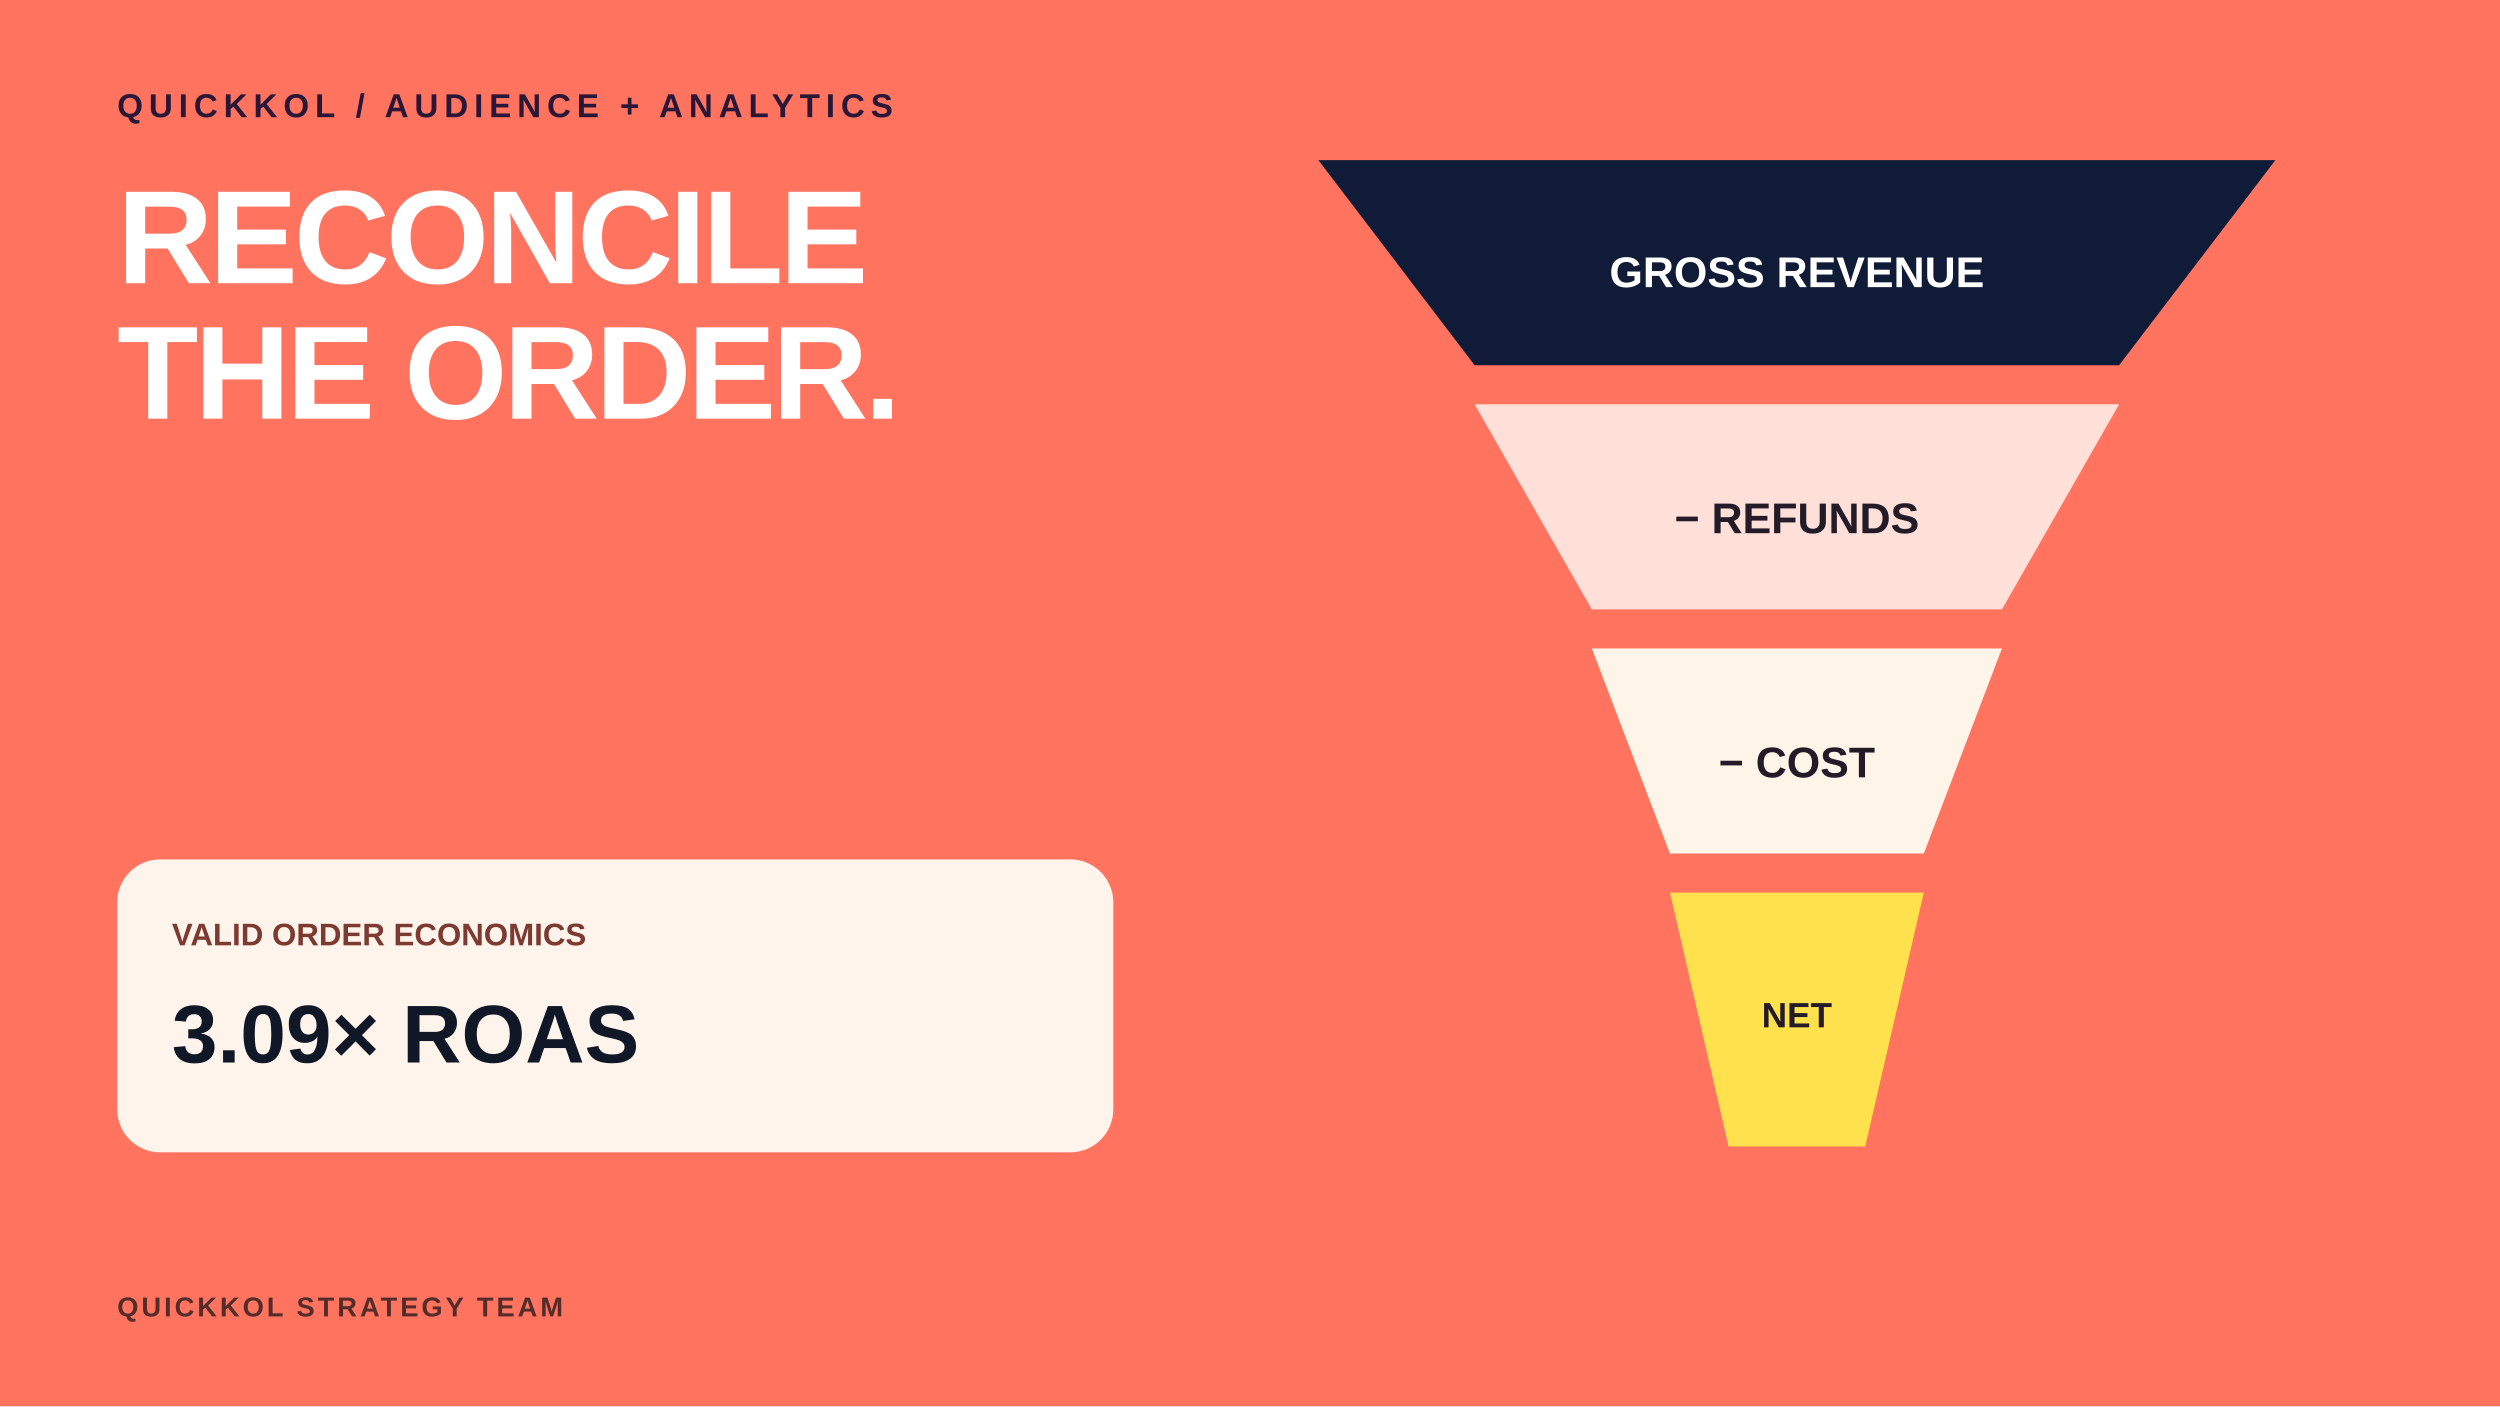
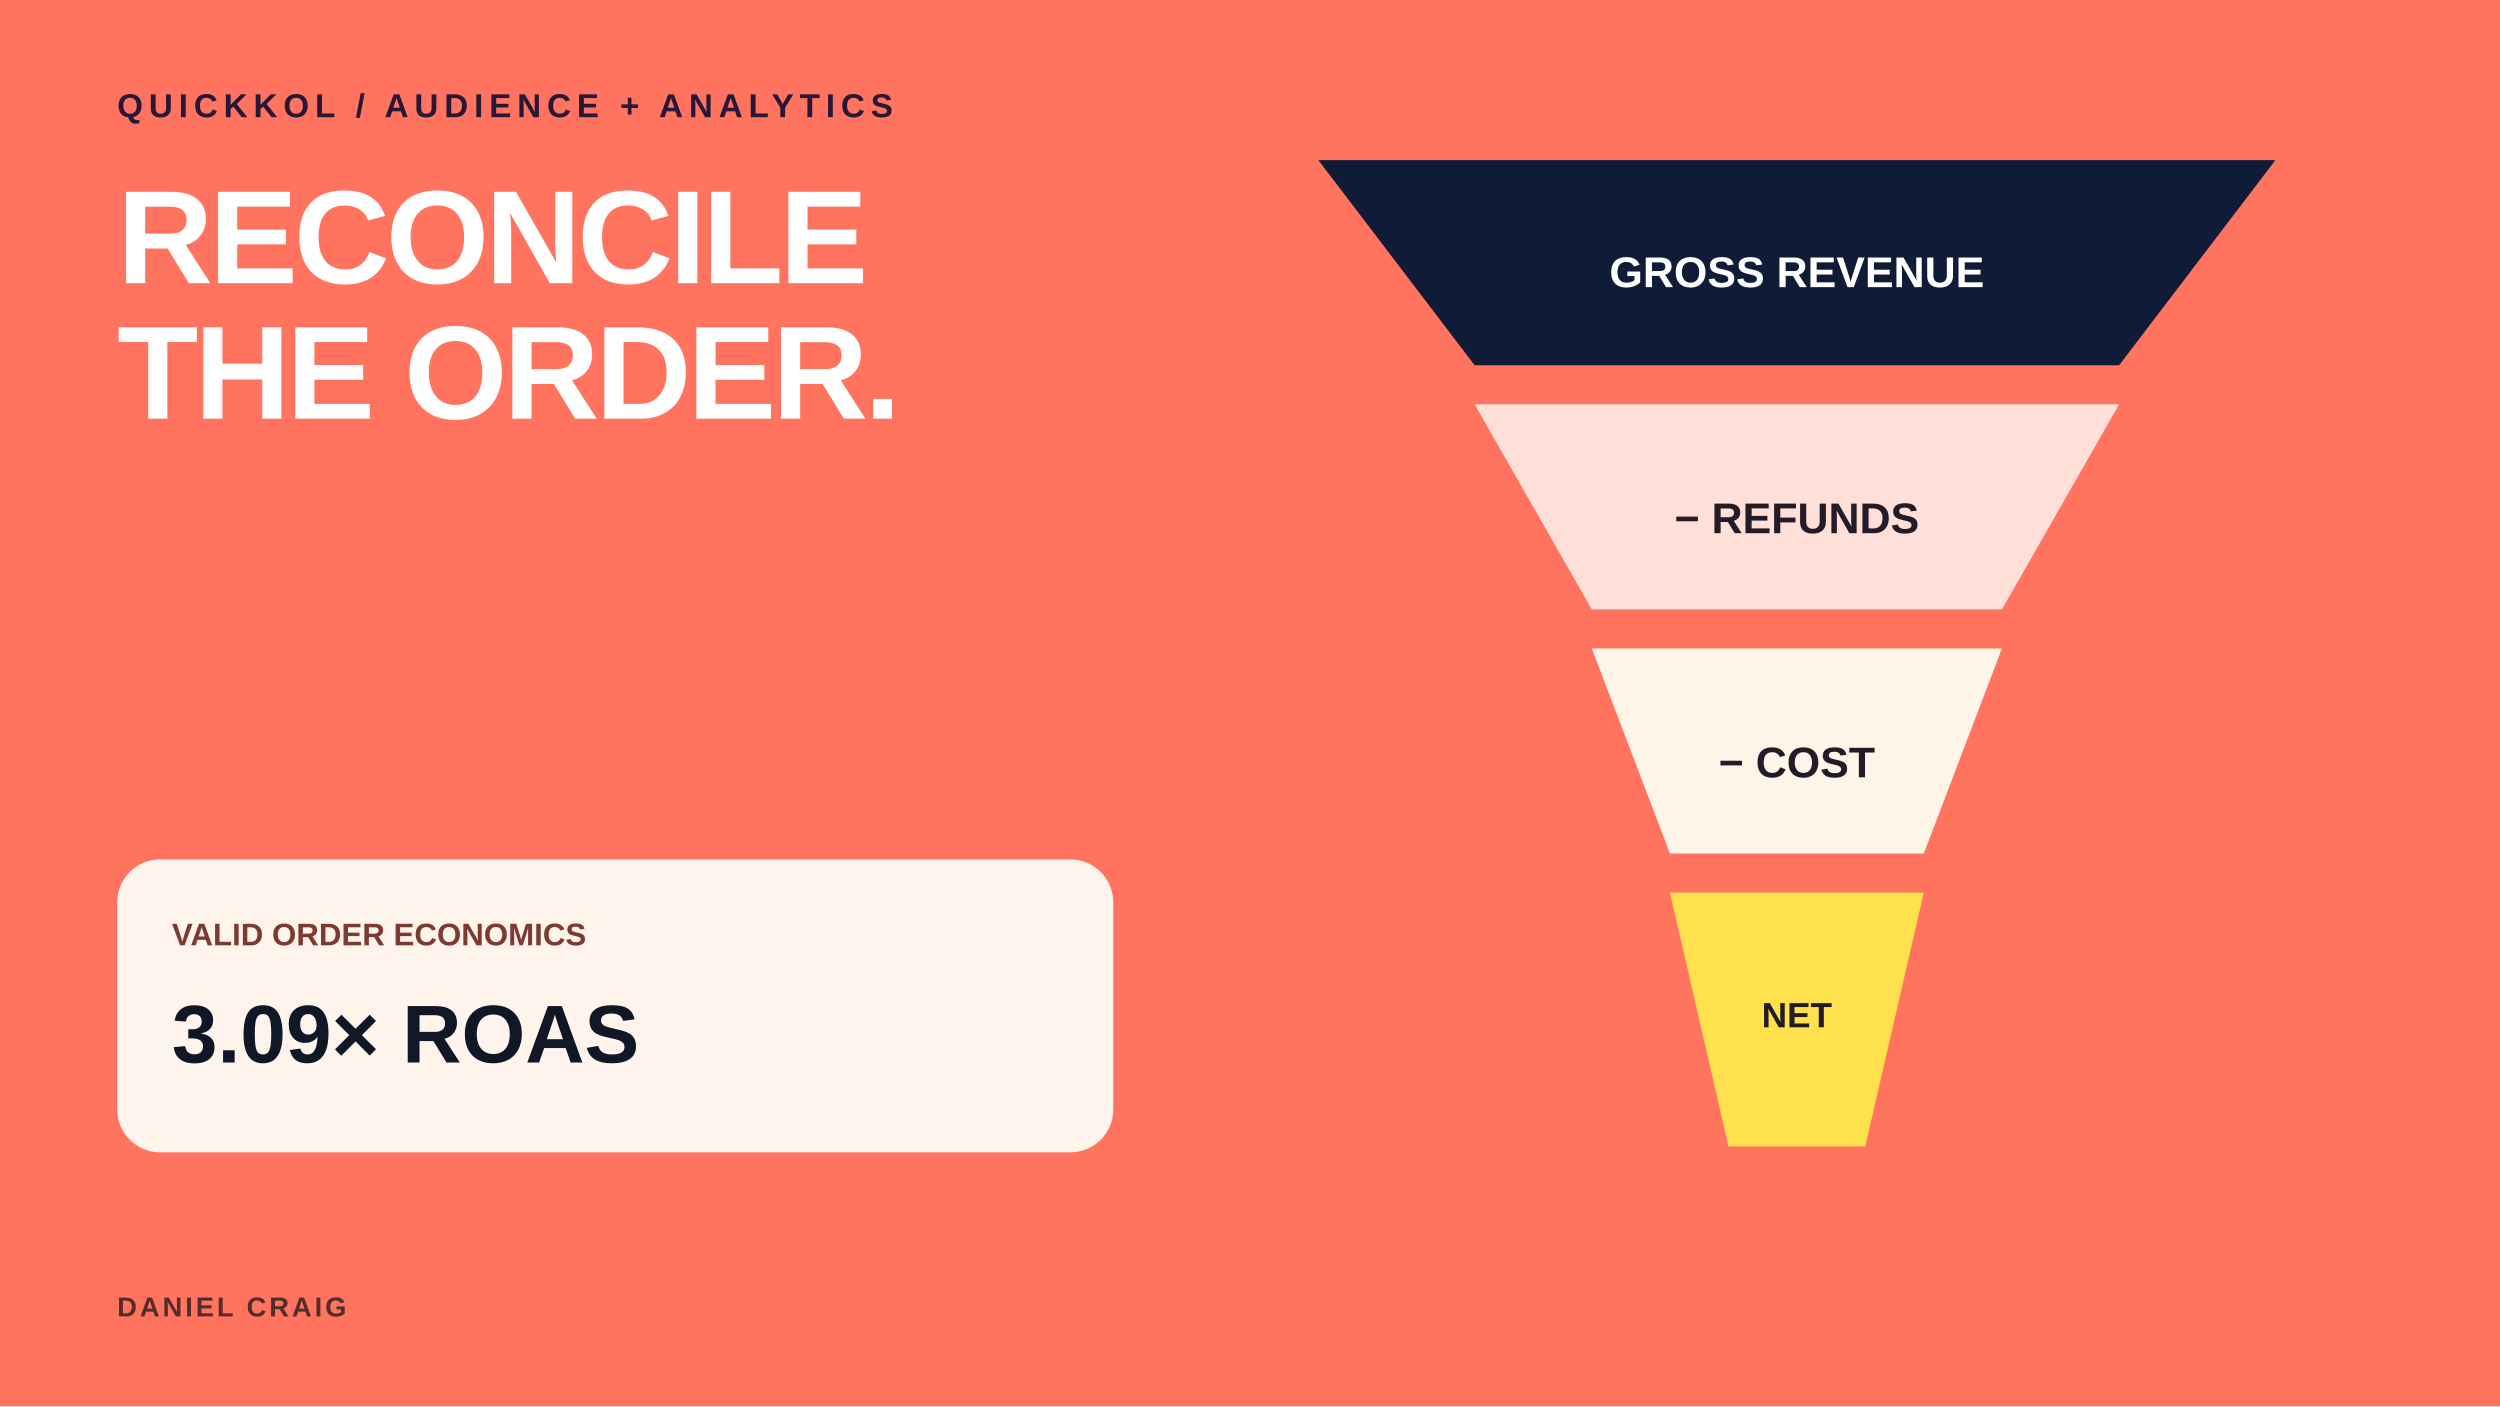
<svg xmlns="http://www.w3.org/2000/svg" width="1280" height="720" viewBox="0 0 1280 720" role="img" aria-labelledby="cover-title cover-desc">
  <rect width="1280" height="720" fill="#ff735f" />
  <text x="60" y="60" fill="#2a1738" font-family="Arial, Helvetica, sans-serif" font-size="17" font-weight="700" letter-spacing="3">QUICKKOL / AUDIENCE + ANALYTICS</text>
  <text x="60" y="145" fill="#ffffff" font-family="Arial, Helvetica, sans-serif" font-size="68" font-weight="800" letter-spacing="-2">
    <tspan x="60" dy="0">RECONCILE</tspan>
    <tspan x="60" dy="69.36">THE ORDER.</tspan>
  </text>
  <g transform="translate(675 82)" font-family="Arial, Helvetica, sans-serif" font-weight="800">
    <path d="M0 0H490L410 105H80Z" fill="#101c37" />
    <text x="245" y="65" text-anchor="middle" fill="white" font-size="22">GROSS REVENUE</text>
    <path d="M80 125H410L350 230H140Z" fill="#ffe0d8" />
    <text x="245" y="191" text-anchor="middle" fill="#231b27" font-size="22">− REFUNDS</text>
    <path d="M140 250H350L310 355H180Z" fill="#fff4e8" />
    <text x="245" y="316" text-anchor="middle" fill="#231b27" font-size="22">− COST</text>
    <path d="M180 375H310L280 505H210Z" fill="#ffe14d" />
    <text x="245" y="444" text-anchor="middle" fill="#231b27" font-size="18">NET</text>
  </g>
  <g transform="translate(60 440)">
    <rect width="510" height="150" rx="22" fill="#fff4ec" />
    <text x="28" y="44" font-family="Arial, Helvetica, sans-serif" font-size="16" font-weight="700" fill="#7d3a31">VALID ORDER ECONOMICS</text>
    <text x="28" y="104" font-family="Arial, Helvetica, sans-serif" font-size="42" font-weight="800" fill="#101828">3.09× ROAS</text>
  </g>
-   <text x="60" y="674" fill="#542d2a" font-family="Arial, Helvetica, sans-serif" font-size="14" font-weight="700" letter-spacing="1.5">QUICKKOL STRATEGY TEAM</text>
+   <text x="60" y="674" fill="#542d2a" font-family="Arial, Helvetica, sans-serif" font-size="14" font-weight="700" letter-spacing="1.5">DANIEL CRAIG</text>
</svg>
